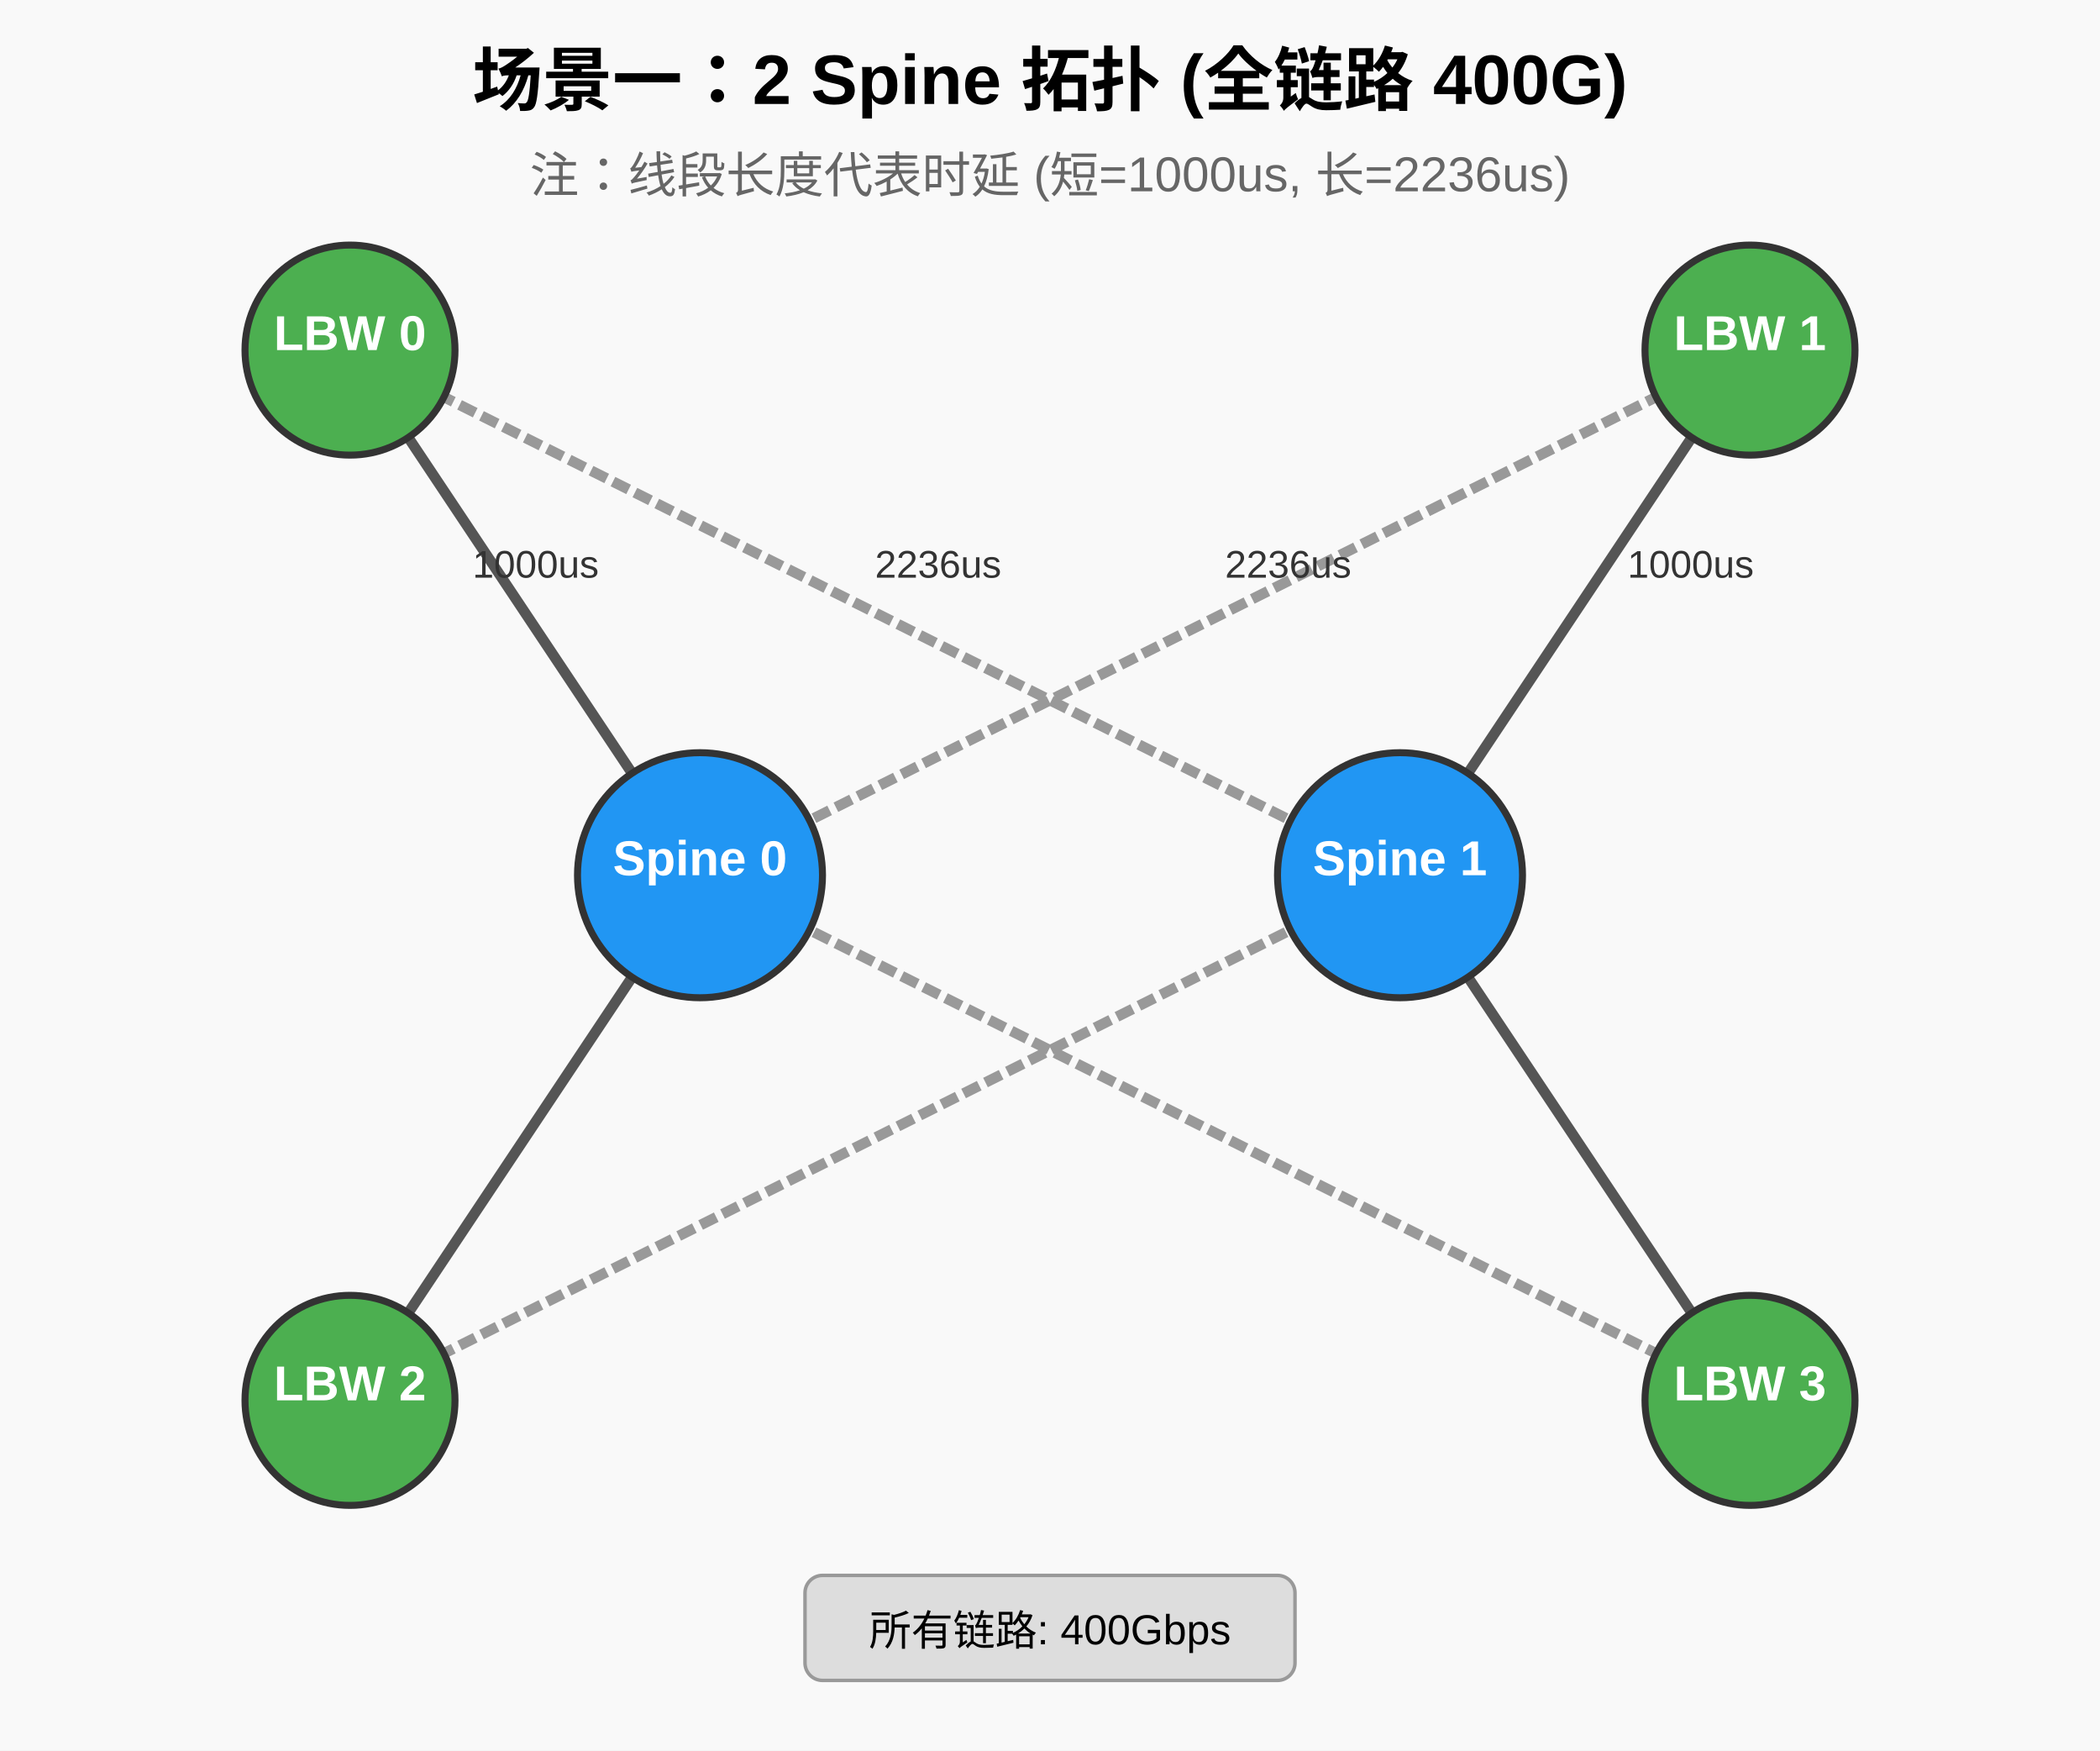
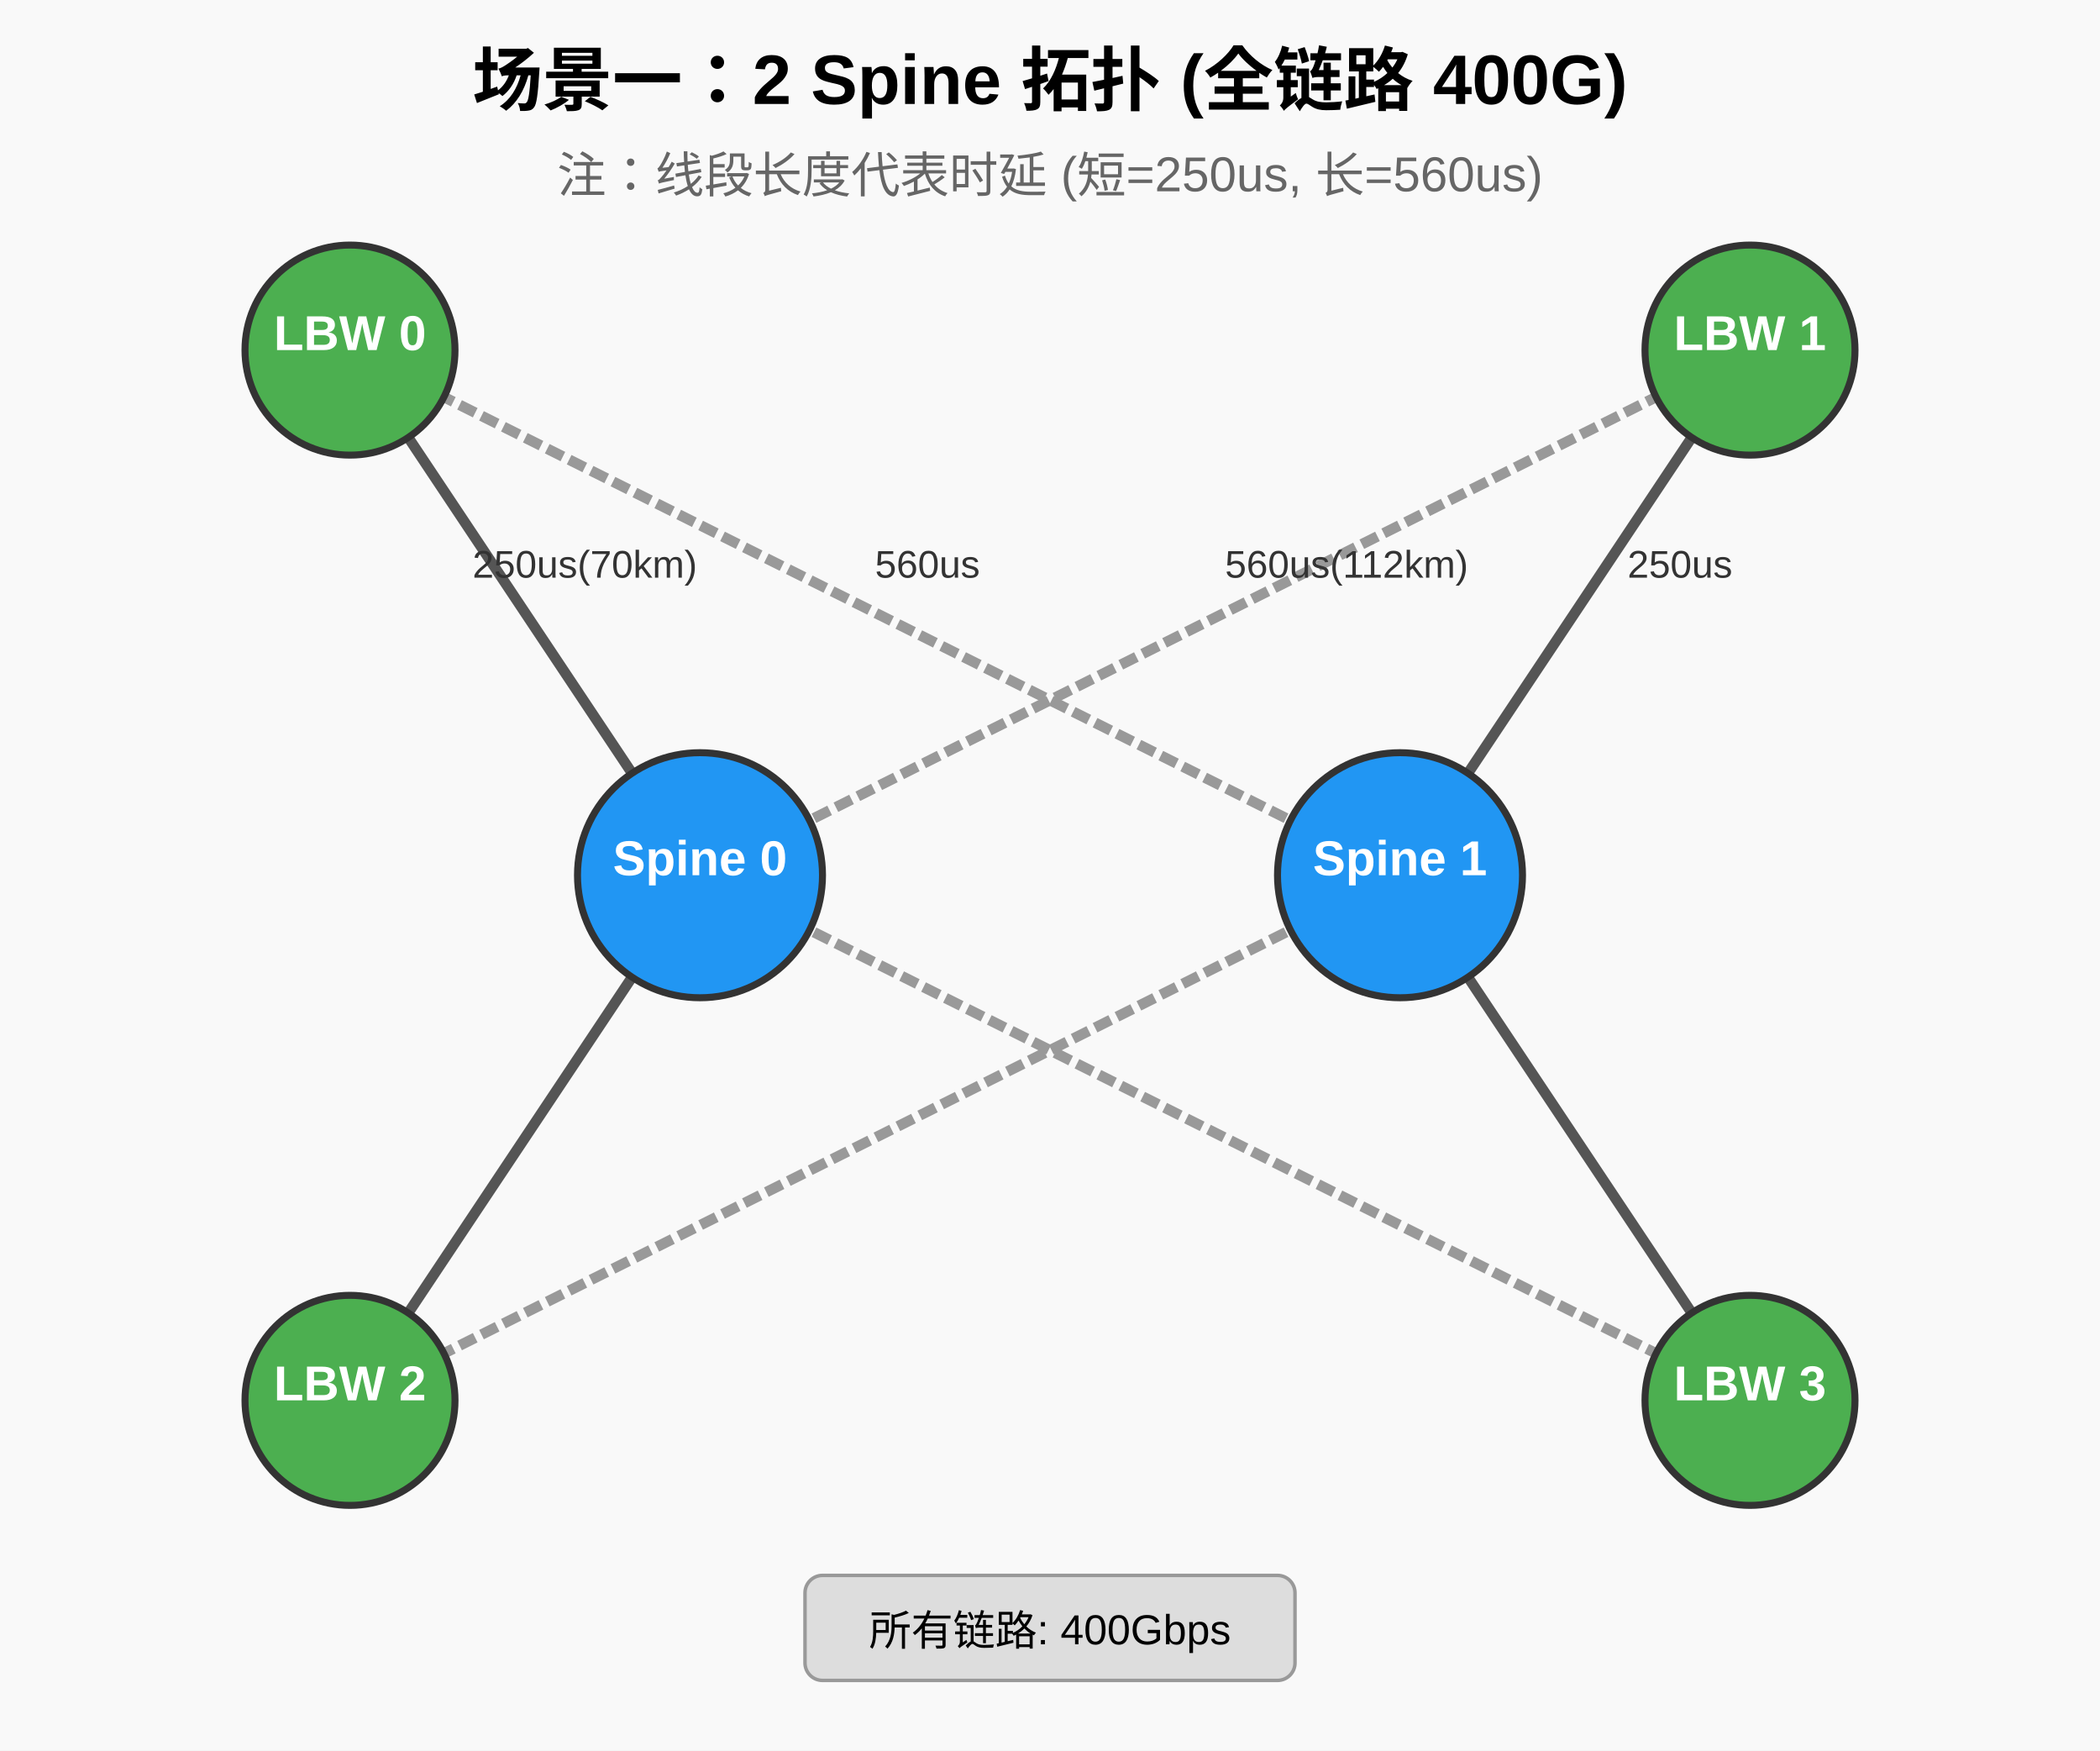
<svg xmlns="http://www.w3.org/2000/svg" width="600" height="500">
  <rect width="100%" height="100%" fill="#f9f9f9" />
  <text x="300" y="30" font-family="Arial" font-size="20" text-anchor="middle" font-weight="bold">场景一：2 Spine 拓扑 (全链路 400G)</text>
-   <text x="300" y="55" font-family="Arial" font-size="14" text-anchor="middle" fill="#666">注：线段长度代表时延 (短=1000us, 长=2236us)</text>
+   <text x="300" y="55" font-family="Arial" font-size="14" text-anchor="middle" fill="#666">注：线段长度代表时延 (短=250us, 长=560us)</text>
  <defs>
    <style type="text/css">
.lbw { fill: #4CAF50; stroke: #333; stroke-width: 2; }
.spine { fill: #2196F3; stroke: #333; stroke-width: 2; }
.link-short { stroke: #555; stroke-width: 3; }
.link-long { stroke: #999; stroke-width: 3; stroke-dasharray: 5,2; }
.label-txt { font-family: Arial; font-size: 14px; font-weight: bold; text-anchor: middle; alignment-baseline: middle; fill: white; }
.latency-txt { font-family: Arial; font-size: 11px; fill: #333; background-color: rgba(255,255,255,0.8); }
</style>
  </defs>
  <line x1="100" y1="100" x2="200" y2="250" class="link-short" />
  <line x1="100" y1="400" x2="200" y2="250" class="link-short" />
  <line x1="500" y1="100" x2="200" y2="250" class="link-long" />
  <line x1="500" y1="400" x2="200" y2="250" class="link-long" />
  <line x1="500" y1="100" x2="400" y2="250" class="link-short" />
  <line x1="500" y1="400" x2="400" y2="250" class="link-short" />
  <line x1="100" y1="100" x2="400" y2="250" class="link-long" />
  <line x1="100" y1="400" x2="400" y2="250" class="link-long" />
-   <text x="135" y="165" class="latency-txt">1000us</text>
-   <text x="350" y="165" class="latency-txt">2236us</text>
-   <text x="465" y="165" class="latency-txt">1000us</text>
-   <text x="250" y="165" class="latency-txt">2236us</text>
+   <text x="135" y="165" class="latency-txt">250us(70km)</text>
+   <text x="350" y="165" class="latency-txt">560us(112km)</text>
+   <text x="465" y="165" class="latency-txt">250us</text>
+   <text x="250" y="165" class="latency-txt">560us</text>
  <rect x="230" y="450" width="140" height="30" fill="#ddd" stroke="#999" rx="5" />
  <text x="300" y="470" font-family="Arial" font-size="12" text-anchor="middle">所有链路: 400Gbps</text>
  <circle cx="100" cy="100" r="30" class="lbw" />
  <text x="100" y="100" class="label-txt">LBW 0</text>
  <circle cx="500" cy="100" r="30" class="lbw" />
  <text x="500" y="100" class="label-txt">LBW 1</text>
  <circle cx="100" cy="400" r="30" class="lbw" />
  <text x="100" y="400" class="label-txt">LBW 2</text>
  <circle cx="500" cy="400" r="30" class="lbw" />
  <text x="500" y="400" class="label-txt">LBW 3</text>
  <circle cx="200" cy="250" r="35" class="spine" />
  <text x="200" y="250" class="label-txt">Spine 0</text>
  <circle cx="400" cy="250" r="35" class="spine" />
  <text x="400" y="250" class="label-txt">Spine 1</text>
</svg>
